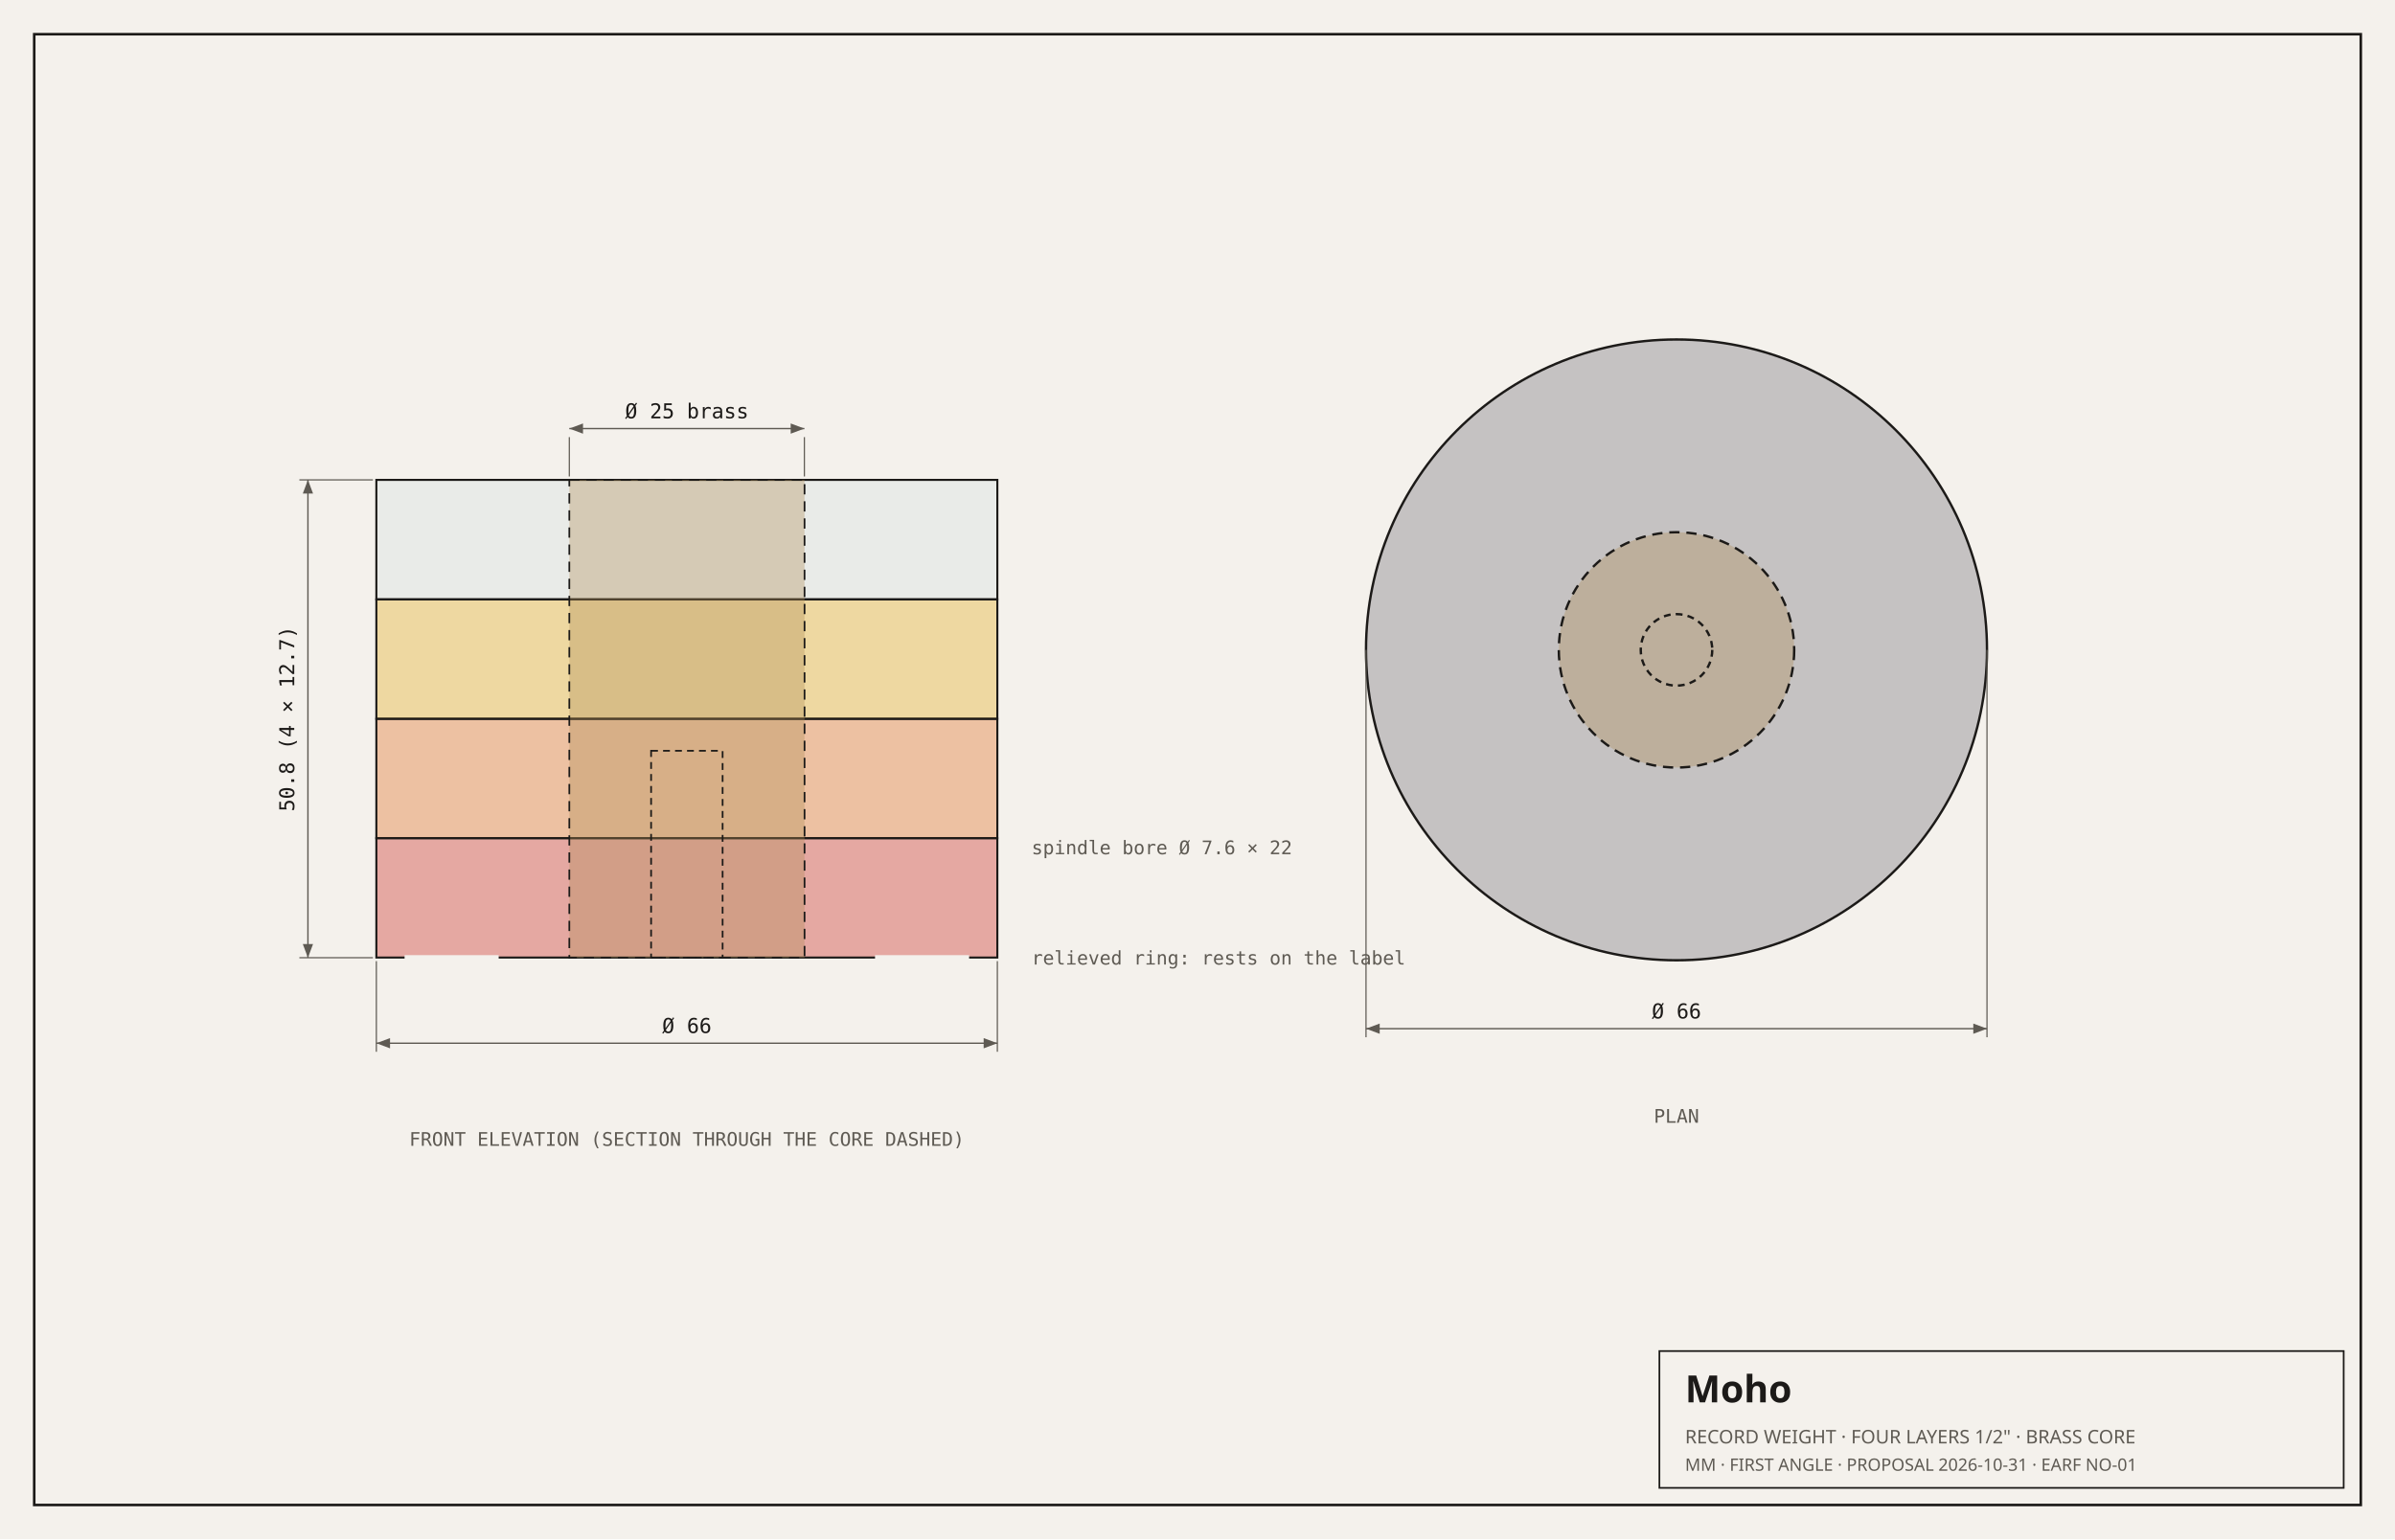
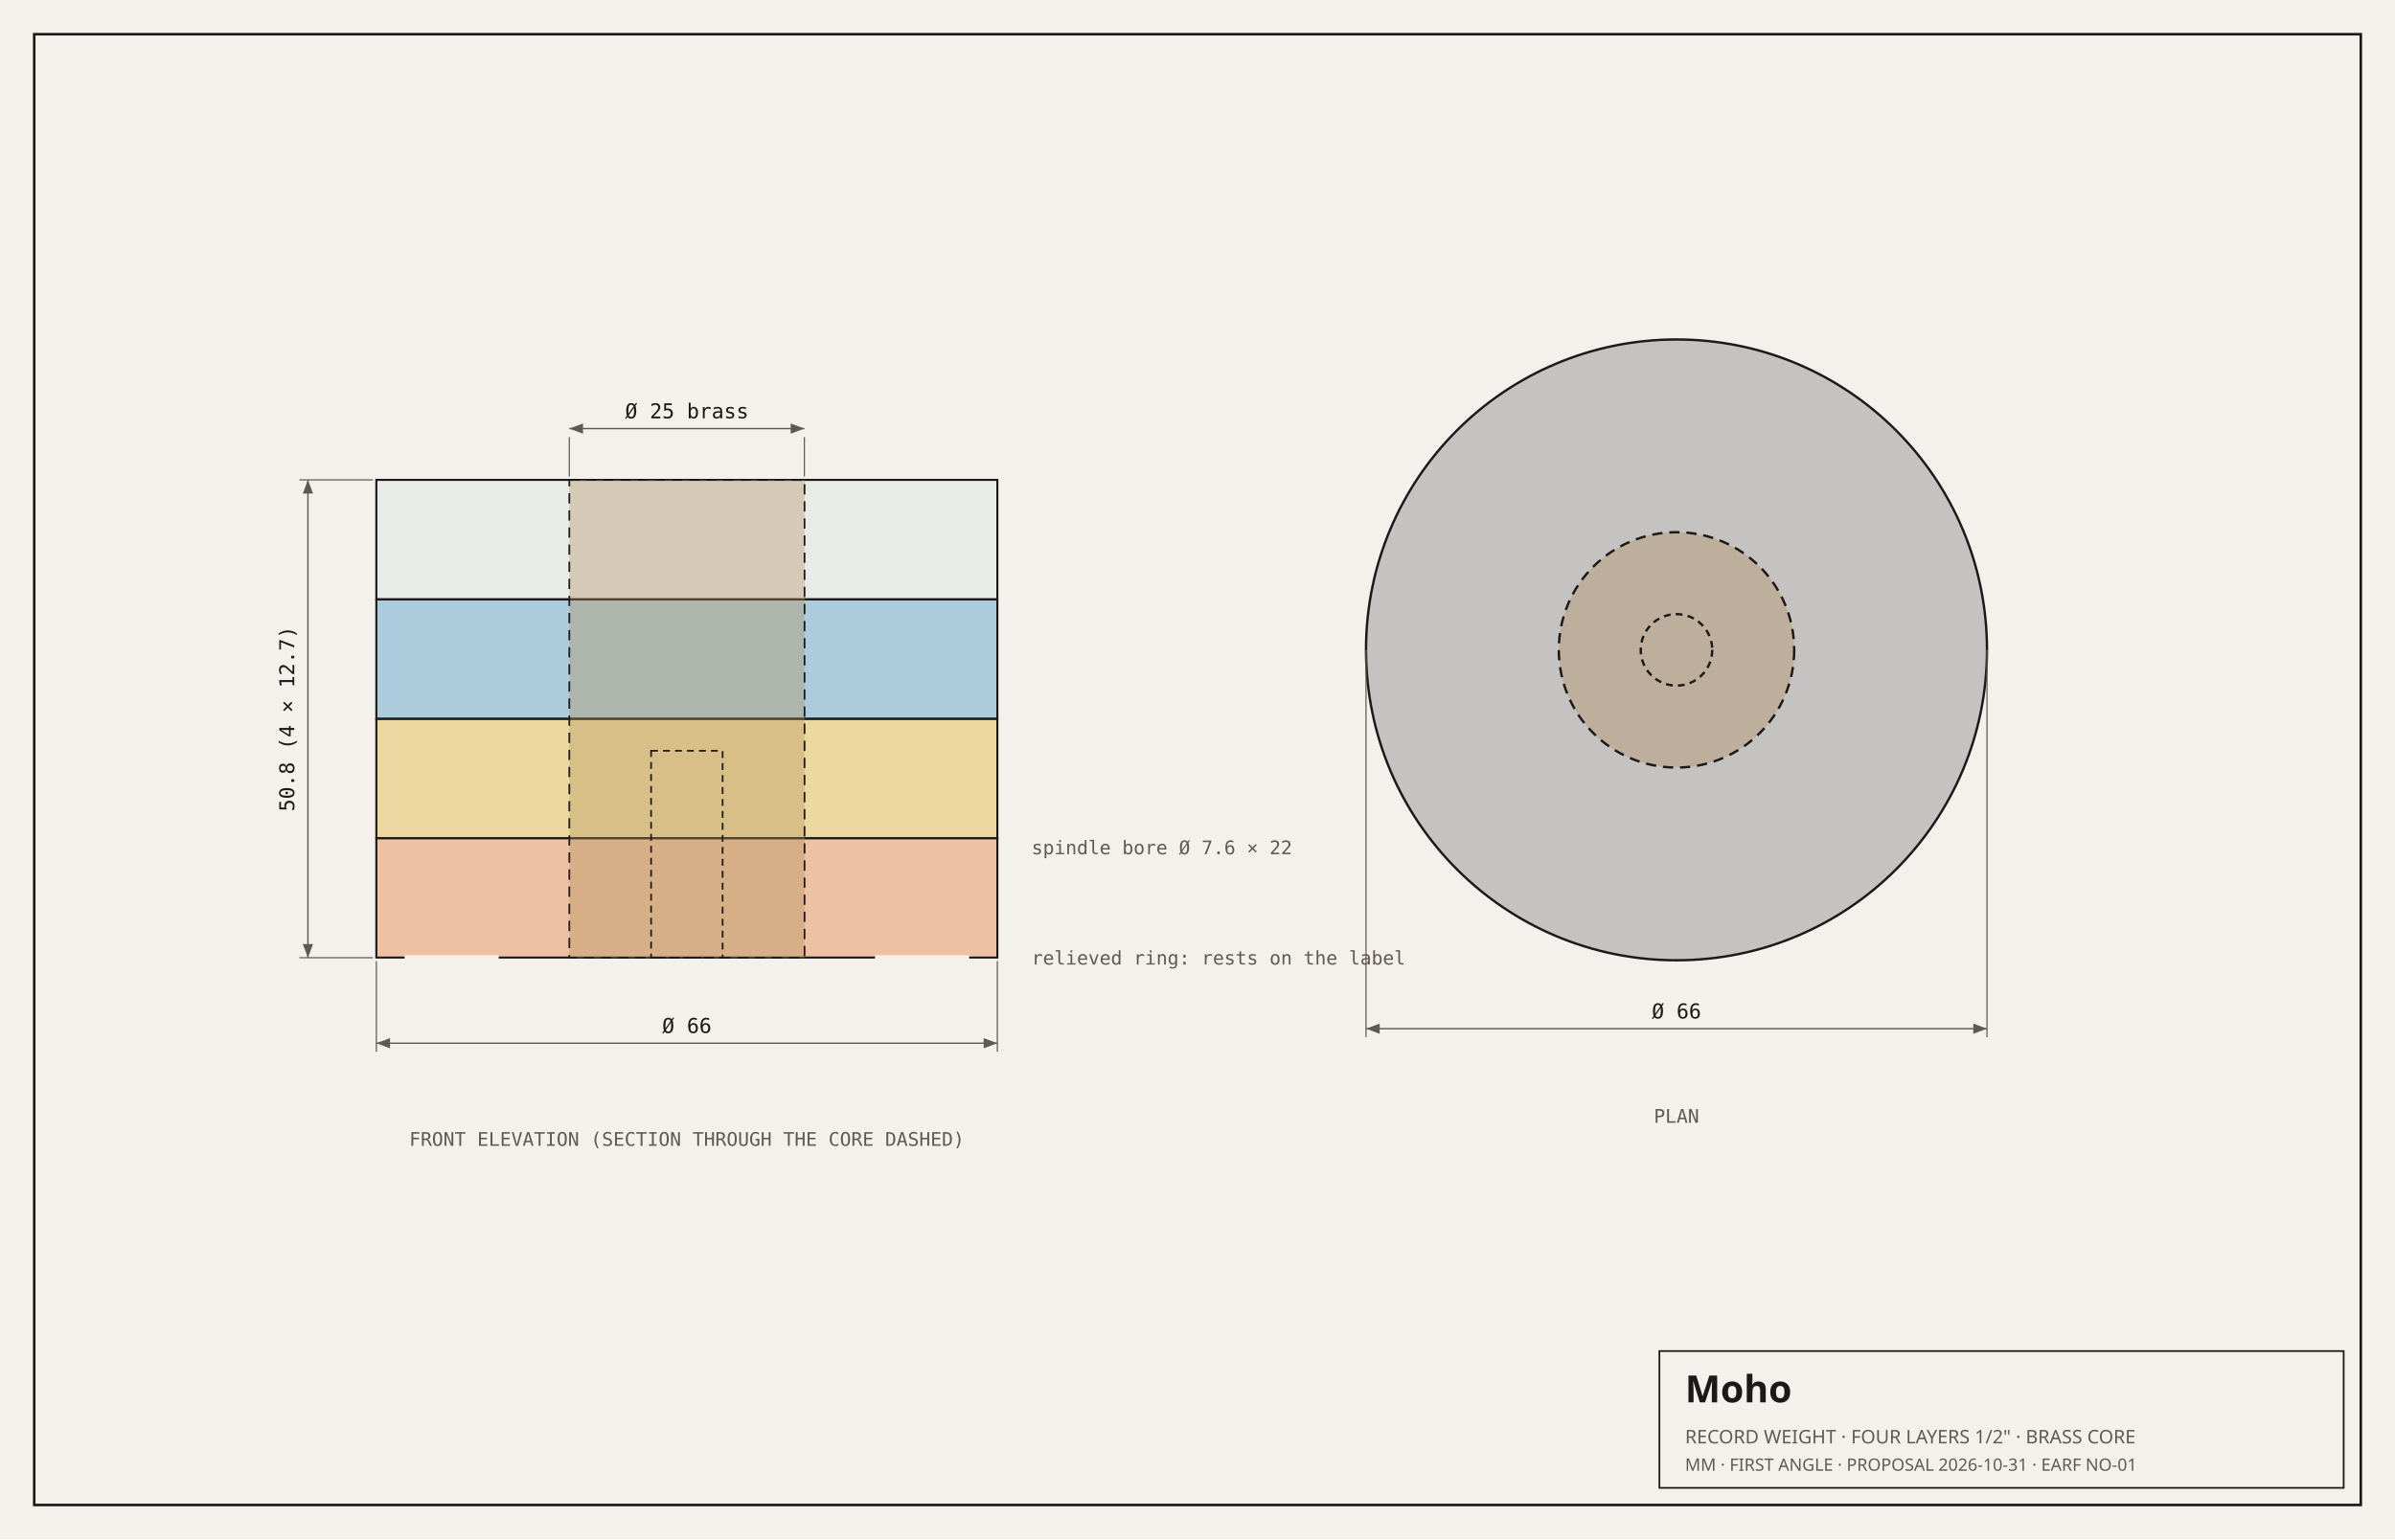
<svg xmlns="http://www.w3.org/2000/svg" viewBox="0 0 1400 900" width="1400" height="900">
  <rect width="1400" height="900" fill="#F4F1EC" />
  <rect x="20" y="20" width="1360" height="860" fill="none" stroke="#1C1A18" stroke-width="1.5" />
-   <rect x="220.0" y="490.1" width="363.0" height="69.8" fill="#C92118" fill-opacity="0.35" stroke="#1C1A18" stroke-width="1.2" />
-   <rect x="220.0" y="420.3" width="363.0" height="69.8" fill="#E06718" fill-opacity="0.35" stroke="#1C1A18" stroke-width="1.2" />
-   <rect x="220.0" y="350.5" width="363.0" height="69.8" fill="#E2AA15" fill-opacity="0.35" stroke="#1C1A18" stroke-width="1.2" />
+   <rect x="220.0" y="490.1" width="363.0" height="69.8" fill="#E06718" fill-opacity="0.35" stroke="#1C1A18" stroke-width="1.2" />
+   <rect x="220.0" y="420.3" width="363.0" height="69.8" fill="#E2AA15" fill-opacity="0.35" stroke="#1C1A18" stroke-width="1.2" />
+   <rect x="220.0" y="350.5" width="363.0" height="69.8" fill="#2584BE" fill-opacity="0.35" stroke="#1C1A18" stroke-width="1.2" />
  <rect x="220.0" y="280.6" width="363.0" height="69.8" fill="#D5DFE0" fill-opacity="0.35" stroke="#1C1A18" stroke-width="1.2" />
  <rect x="332.8" y="280.6" width="137.5" height="279.4" fill="#B08D57" fill-opacity="0.35" stroke="#1C1A18" stroke-width="1" stroke-dasharray="6 4" />
  <rect x="380.6" y="439.0" width="41.8" height="121.0" fill="none" fill-opacity="1" stroke="#1C1A18" stroke-width="1" stroke-dasharray="4 3" />
  <line x1="236.5" y1="560.0" x2="291.5" y2="560.0" stroke="#F4F1EC" stroke-width="3" />
  <line x1="511.5" y1="560.0" x2="566.5" y2="560.0" stroke="#F4F1EC" stroke-width="3" />
  <line x1="220.0" y1="562.0" x2="220.0" y2="615.0" stroke="#5E5A53" stroke-width="0.7" />
  <line x1="583.0" y1="562.0" x2="583.0" y2="615.0" stroke="#5E5A53" stroke-width="0.7" />
  <line x1="220.0" y1="610.0" x2="583.0" y2="610.0" stroke="#5E5A53" stroke-width="0.8" />
  <polygon points="220.0,610.0 228.0,607.0 228.0,613.0" fill="#5E5A53" fill-opacity="1" stroke="#1C1A18" stroke-width="0" />
  <polygon points="583.0,610.0 575.0,607.0 575.0,613.0" fill="#5E5A53" fill-opacity="1" stroke="#1C1A18" stroke-width="0" />
  <text x="401.5" y="604.0" font-family="'IBM Plex Mono', monospace" font-size="12" fill="#1C1A18" text-anchor="middle">Ø 66</text>
  <line x1="218.0" y1="280.6" x2="175.0" y2="280.6" stroke="#5E5A53" stroke-width="0.7" />
  <line x1="218.0" y1="560.0" x2="175.0" y2="560.0" stroke="#5E5A53" stroke-width="0.7" />
  <line x1="180.0" y1="280.6" x2="180.0" y2="560.0" stroke="#5E5A53" stroke-width="0.8" />
  <polygon points="180.0,280.6 177.0,288.6 183.0,288.6" fill="#5E5A53" fill-opacity="1" stroke="#1C1A18" stroke-width="0" />
  <polygon points="180.0,560.0 177.0,552.0 183.0,552.0" fill="#5E5A53" fill-opacity="1" stroke="#1C1A18" stroke-width="0" />
  <text x="172.0" y="420.3" font-family="'IBM Plex Mono', monospace" font-size="12" fill="#1C1A18" text-anchor="middle" transform="rotate(-90 172.0 420.3)">50.8 (4 × 12.7)</text>
  <line x1="332.8" y1="278.6" x2="332.8" y2="255.6" stroke="#5E5A53" stroke-width="0.7" />
  <line x1="470.2" y1="278.6" x2="470.2" y2="255.6" stroke="#5E5A53" stroke-width="0.7" />
  <line x1="332.8" y1="250.6" x2="470.2" y2="250.6" stroke="#5E5A53" stroke-width="0.8" />
  <polygon points="332.8,250.6 340.8,247.6 340.8,253.6" fill="#5E5A53" fill-opacity="1" stroke="#1C1A18" stroke-width="0" />
  <polygon points="470.2,250.6 462.2,247.6 462.2,253.6" fill="#5E5A53" fill-opacity="1" stroke="#1C1A18" stroke-width="0" />
  <text x="401.5" y="244.6" font-family="'IBM Plex Mono', monospace" font-size="12" fill="#1C1A18" text-anchor="middle">Ø 25 brass</text>
  <text x="603.0" y="499.5" font-family="'IBM Plex Mono', monospace" font-size="11" fill="#5E5A53" text-anchor="start">spindle bore Ø 7.6 × 22</text>
  <text x="603.0" y="564.0" font-family="'IBM Plex Mono', monospace" font-size="11" fill="#5E5A53" text-anchor="start">relieved ring: rests on the label</text>
  <text x="401.5" y="670.0" font-family="'IBM Plex Mono', monospace" font-size="11" fill="#5E5A53" text-anchor="middle">FRONT ELEVATION (SECTION THROUGH THE CORE DASHED)</text>
  <circle cx="980.0" cy="380.0" r="181.5" fill="#57545F" fill-opacity="0.3" stroke="#1C1A18" stroke-width="1.4" />
  <circle cx="980.0" cy="380.0" r="68.8" fill="#B08D57" fill-opacity="0.35" stroke="#1C1A18" stroke-width="1.4" stroke-dasharray="6 4" />
  <circle cx="980.0" cy="380.0" r="20.9" fill="none" fill-opacity="1" stroke="#1C1A18" stroke-width="1.4" stroke-dasharray="4 3" />
  <line x1="798.5" y1="380.0" x2="798.5" y2="606.5" stroke="#5E5A53" stroke-width="0.7" />
  <line x1="1161.5" y1="380.0" x2="1161.5" y2="606.5" stroke="#5E5A53" stroke-width="0.7" />
  <line x1="798.5" y1="601.5" x2="1161.5" y2="601.5" stroke="#5E5A53" stroke-width="0.8" />
  <polygon points="798.5,601.5 806.5,598.5 806.5,604.5" fill="#5E5A53" fill-opacity="1" stroke="#1C1A18" stroke-width="0" />
  <polygon points="1161.5,601.5 1153.5,598.5 1153.5,604.5" fill="#5E5A53" fill-opacity="1" stroke="#1C1A18" stroke-width="0" />
  <text x="980.0" y="595.5" font-family="'IBM Plex Mono', monospace" font-size="12" fill="#1C1A18" text-anchor="middle">Ø 66</text>
  <text x="980.0" y="656.5" font-family="'IBM Plex Mono', monospace" font-size="11" fill="#5E5A53" text-anchor="middle">PLAN</text>
  <rect x="970" y="790" width="400" height="80" fill="none" stroke="#1C1A18" stroke-width="1" />
  <text x="985" y="820" font-family="Instrument Sans" font-size="22" font-weight="600" fill="#1C1A18">Moho</text>
  <text x="985" y="844" font-family="IBM Plex Mono" font-size="11" fill="#5E5A53">RECORD WEIGHT · FOUR LAYERS 1/2" · BRASS CORE</text>
  <text x="985" y="860" font-family="IBM Plex Mono" font-size="10" fill="#5E5A53">MM · FIRST ANGLE · PROPOSAL 2026-10-31 · EARF NO-01</text>
</svg>
